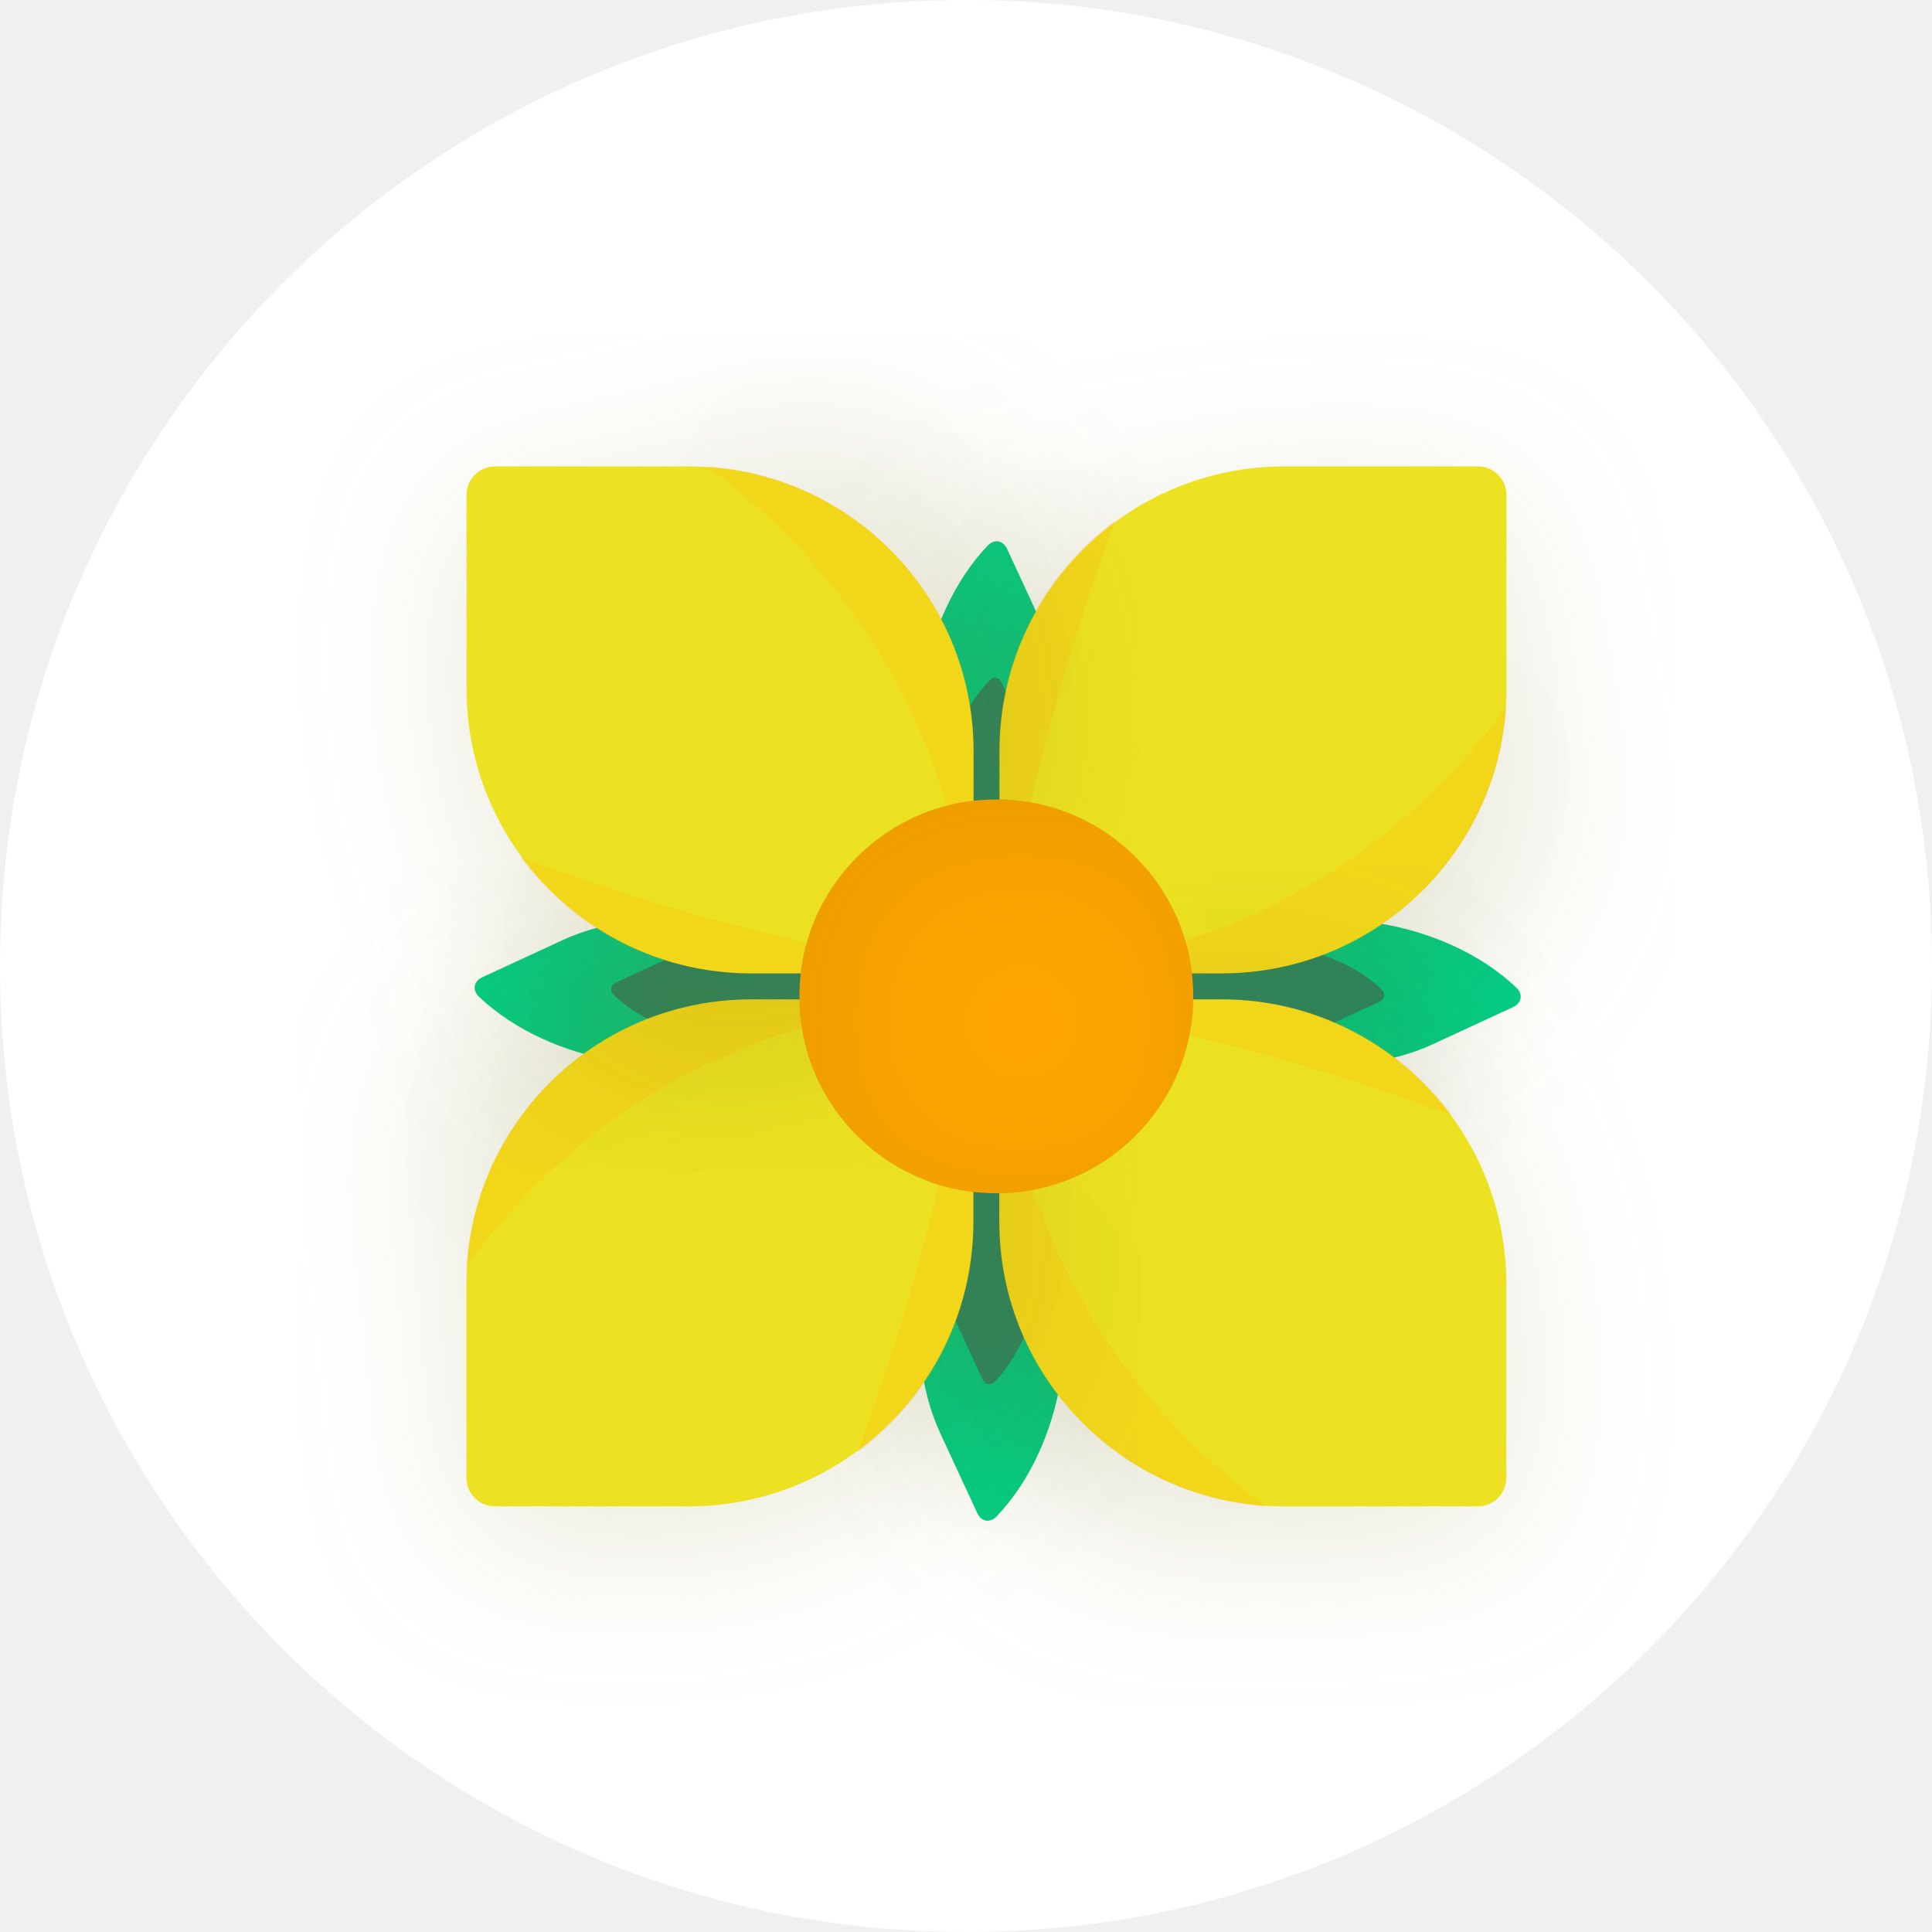
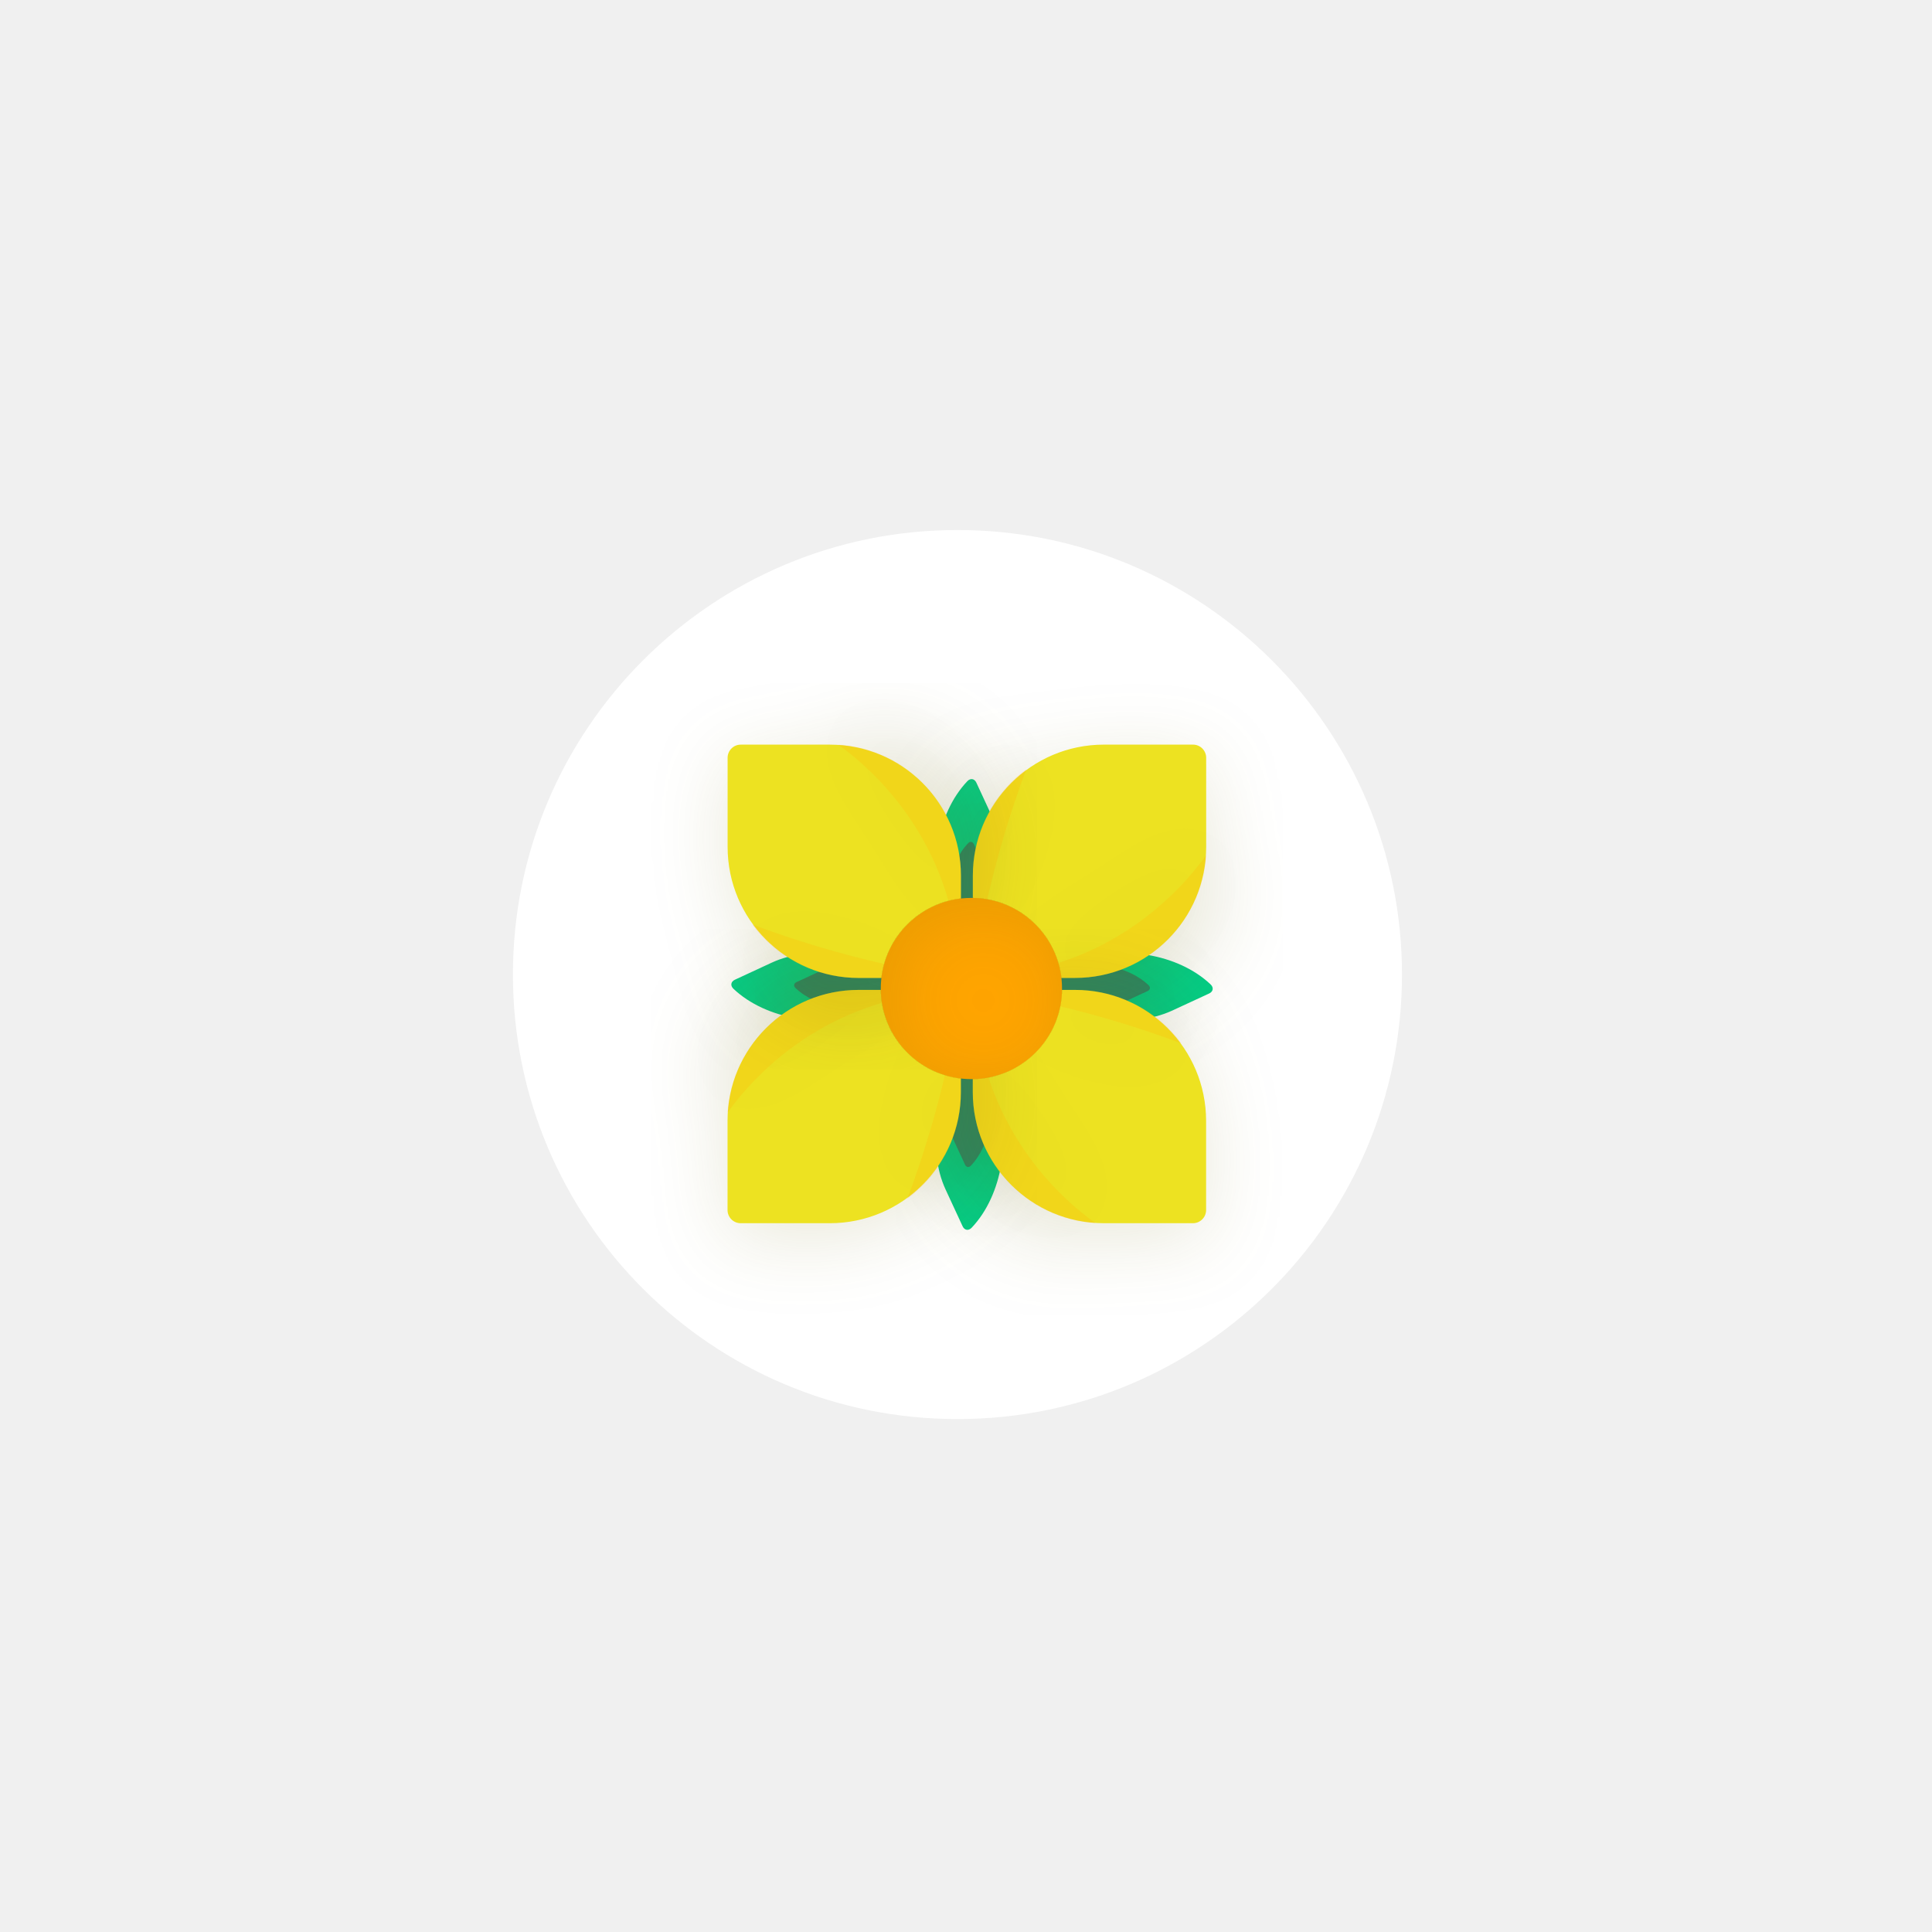
- <svg xmlns="http://www.w3.org/2000/svg" width="32" height="32" viewBox="0 0 32 32" fill="none">
-   <circle cx="16" cy="16" r="16" fill="white" />
-   <path d="M18.97 16.51C20.138 17.622 22.27 17.973 23.732 17.296L25.06 16.681C25.206 16.613 25.23 16.468 25.114 16.357V16.357C23.946 15.246 21.814 14.894 20.352 15.572L19.024 16.186C18.877 16.254 18.854 16.399 18.97 16.51V16.51Z" fill="#00CF88" />
+ <svg xmlns="http://www.w3.org/2000/svg" width="113" height="113" viewBox="0 0 113 113" fill="none">
+   <circle cx="56" cy="57" r="26" fill="white" />
+   <path d="M60.827 57.83C62.724 59.635 66.188 60.207 68.565 59.106L70.723 58.107C70.961 57.997 70.999 57.761 70.81 57.581V57.581C68.913 55.775 65.448 55.203 63.071 56.304L60.913 57.303C60.676 57.413 60.637 57.649 60.827 57.83V57.83Z" fill="#00CF88" />
  <g filter="url(#filter0_d)">
-     <path d="M18.898 16.483C19.655 17.203 21.036 17.431 21.984 16.992L22.845 16.594C22.939 16.55 22.955 16.456 22.879 16.384V16.384C22.123 15.664 20.741 15.436 19.793 15.875L18.933 16.273C18.838 16.317 18.823 16.411 18.898 16.483V16.483Z" fill="#268766" />
-   </g>
-   <path d="M16.51 15.183C17.621 14.015 17.973 11.883 17.296 10.421L16.681 9.093C16.613 8.946 16.468 8.922 16.357 9.039V9.039C15.246 10.207 14.894 12.339 15.571 13.801L16.186 15.129C16.254 15.276 16.399 15.3 16.51 15.183V15.183Z" fill="#00CF88" />
+     <path d="M60.709 57.785C61.939 58.956 64.184 59.326 65.724 58.613L67.123 57.965C67.277 57.894 67.302 57.741 67.179 57.624V57.624C65.95 56.454 63.704 56.084 62.164 56.797L60.766 57.444C60.612 57.516 60.587 57.669 60.709 57.785V57.785Z" fill="#268766" />
+   </g>
+   <path d="M56.828 55.672C58.634 53.775 59.206 50.31 58.105 47.933L57.106 45.776C56.996 45.538 56.76 45.499 56.58 45.689V45.689C54.774 47.586 54.202 51.05 55.303 53.427L56.302 55.585C56.412 55.823 56.648 55.862 56.828 55.672V55.672Z" fill="#00CF88" />
  <g filter="url(#filter1_d)">
-     <path d="M16.483 15.255C17.203 14.498 17.431 13.116 16.992 12.169L16.593 11.308C16.549 11.213 16.456 11.198 16.384 11.274V11.274C15.663 12.03 15.435 13.412 15.874 14.36L16.273 15.22C16.317 15.315 16.411 15.33 16.483 15.255V15.255Z" fill="#268766" />
-   </g>
-   <path d="M16.357 18.971C15.246 20.138 14.894 22.27 15.571 23.733L16.186 25.061C16.254 25.207 16.399 25.231 16.51 25.114V25.114C17.621 23.947 17.973 21.814 17.296 20.352L16.681 19.024C16.613 18.878 16.468 18.854 16.357 18.971V18.971Z" fill="#00CF88" />
+     <path d="M56.784 55.788C57.954 54.559 58.325 52.314 57.612 50.774L56.964 49.376C56.893 49.221 56.74 49.196 56.623 49.319V49.319C55.453 50.549 55.082 52.794 55.796 54.334L56.443 55.732C56.514 55.886 56.667 55.911 56.784 55.788V55.788Z" fill="#268766" />
+   </g>
+   <path d="M56.58 61.827C54.774 63.724 54.203 67.189 55.303 69.566L56.302 71.724C56.412 71.961 56.648 72 56.829 71.81V71.81C58.634 69.913 59.206 66.448 58.105 64.072L57.106 61.914C56.996 61.676 56.761 61.637 56.58 61.827V61.827Z" fill="#00CF88" />
  <g filter="url(#filter2_d)">
-     <path d="M16.384 18.898C15.664 19.655 15.436 21.036 15.875 21.984L16.273 22.845C16.317 22.939 16.411 22.955 16.483 22.879V22.879C17.203 22.123 17.431 20.741 16.992 19.793L16.594 18.933C16.55 18.838 16.456 18.823 16.384 18.898V18.898Z" fill="#268766" />
-   </g>
-   <path d="M14.079 16.357C12.912 15.246 10.779 14.894 9.317 15.572L7.989 16.186C7.843 16.254 7.819 16.399 7.935 16.51V16.51C9.103 17.622 11.235 17.973 12.698 17.296L14.026 16.681C14.172 16.613 14.196 16.468 14.079 16.357V16.357Z" fill="#00CF88" />
+     <path d="M56.624 61.709C55.454 62.939 55.084 65.184 55.797 66.724L56.444 68.123C56.516 68.277 56.668 68.302 56.785 68.179V68.179C57.956 66.95 58.326 64.704 57.613 63.164L56.965 61.766C56.894 61.612 56.741 61.587 56.624 61.709V61.709Z" fill="#268766" />
+   </g>
+   <path d="M52.878 57.58C50.981 55.774 47.516 55.203 45.14 56.303L42.982 57.303C42.744 57.413 42.705 57.648 42.895 57.829V57.829C44.792 59.635 48.257 60.206 50.633 59.106L52.791 58.106C53.029 57.996 53.068 57.761 52.878 57.58V57.58Z" fill="#00CF88" />
  <g filter="url(#filter3_d)">
-     <path d="M14.151 16.384C13.394 15.664 12.013 15.436 11.065 15.875L10.204 16.274C10.11 16.318 10.094 16.412 10.17 16.484V16.484C10.926 17.204 12.308 17.432 13.256 16.993L14.116 16.594C14.211 16.55 14.227 16.456 14.151 16.384V16.384Z" fill="#268766" />
+     <path d="M52.995 57.625C51.766 56.455 49.521 56.084 47.98 56.797L46.582 57.445C46.428 57.516 46.403 57.669 46.526 57.786V57.786C47.755 58.956 50 59.326 51.541 58.613L52.939 57.966C53.093 57.894 53.118 57.742 52.995 57.625V57.625Z" fill="#268766" />
  </g>
  <g filter="url(#filter4_d)">
-     <path d="M24.479 7.725C24.74 7.725 24.952 7.937 24.952 8.197V11.404C24.952 14.011 22.841 16.122 20.234 16.122H17.028C16.767 16.122 16.555 15.91 16.555 15.649V12.442C16.555 9.836 18.666 7.725 21.273 7.725H24.479V7.725Z" fill="#EDE221" />
+     <path d="M69.779 43.552C70.203 43.552 70.547 43.897 70.547 44.321V49.532C70.547 53.767 67.116 57.198 62.881 57.198H57.67C57.246 57.198 56.901 56.854 56.901 56.43V51.219C56.901 46.984 60.333 43.552 64.568 43.552H69.779V43.552Z" fill="#EDE221" />
    <g opacity="0.2" filter="url(#filter5_d)">
-       <path d="M20.242 16.122H17.035C16.962 16.122 16.891 16.105 16.831 16.076C21.479 15.864 24.047 12.972 24.952 11.706C24.794 14.171 22.748 16.122 20.242 16.122Z" fill="#FFA400" />
+       <path d="M62.894 57.198H57.682C57.563 57.198 57.448 57.171 57.351 57.123C64.903 56.778 69.076 52.079 70.547 50.022C70.291 54.027 66.965 57.198 62.894 57.198Z" fill="#FFA400" />
    </g>
    <g opacity="0.2" filter="url(#filter6_d)">
-       <path d="M16.609 15.847C16.573 15.779 16.552 15.703 16.552 15.624V12.418C16.552 11.159 17.046 10.015 17.848 9.17C18.041 8.966 18.25 8.781 18.476 8.616C18.019 9.833 17.019 12.741 16.609 15.847Z" fill="#FFA400" />
+       <path d="M56.989 56.752C56.932 56.642 56.896 56.518 56.896 56.39V51.179C56.896 49.134 57.7 47.275 59.003 45.901C59.316 45.57 59.657 45.27 60.023 45.001C59.281 46.979 57.656 51.704 56.989 56.752Z" fill="#FFA400" />
    </g>
  </g>
  <g filter="url(#filter7_d)">
-     <path d="M24.95 24.477C24.95 24.738 24.738 24.95 24.477 24.95H21.27C18.664 24.95 16.552 22.839 16.552 20.232V17.026C16.552 16.765 16.764 16.553 17.025 16.553H20.232C22.838 16.553 24.95 18.664 24.95 21.271V24.477Z" fill="#EDE221" />
+     <path d="M70.543 70.775C70.543 71.199 70.198 71.543 69.775 71.543H64.564C60.328 71.543 56.897 68.112 56.897 63.877V58.666C56.897 58.242 57.241 57.898 57.665 57.898H62.877C67.112 57.898 70.543 61.329 70.543 65.564V70.775Z" fill="#EDE221" />
    <g opacity="0.2" filter="url(#filter8_d)">
-       <path d="M16.552 20.24V17.033C16.552 16.959 16.568 16.889 16.598 16.829C16.81 21.476 19.701 24.044 20.968 24.949C18.503 24.794 16.552 22.745 16.552 20.24Z" fill="#FFA400" />
+       <path d="M56.896 63.889V58.678C56.896 58.559 56.923 58.444 56.971 58.347C57.316 65.898 62.015 70.072 64.073 71.542C60.067 71.29 56.896 67.961 56.896 63.889Z" fill="#FFA400" />
    </g>
    <g opacity="0.2" filter="url(#filter9_d)">
-       <path d="M16.826 16.609C16.894 16.574 16.97 16.552 17.049 16.552H20.256C21.514 16.552 22.658 17.047 23.503 17.849C23.707 18.041 23.892 18.251 24.058 18.476C22.84 18.017 19.932 17.017 16.826 16.609Z" fill="#FFA400" />
+       <path d="M57.342 57.99C57.453 57.932 57.576 57.897 57.704 57.897H62.915C64.96 57.897 66.819 58.701 68.193 60.004C68.524 60.317 68.824 60.657 69.094 61.024C67.115 60.277 62.39 58.652 57.342 57.99Z" fill="#FFA400" />
    </g>
  </g>
  <g filter="url(#filter10_d)">
-     <path d="M8.197 24.95C7.937 24.95 7.725 24.738 7.725 24.477L7.725 21.27C7.725 18.664 9.836 16.553 12.442 16.553L15.649 16.553C15.91 16.553 16.122 16.765 16.122 17.026L16.122 20.232C16.122 22.839 14.011 24.95 11.404 24.95L8.197 24.95V24.95Z" fill="#EDE221" />
+     <path d="M43.322 71.544C42.898 71.544 42.553 71.2 42.553 70.775L42.553 65.564C42.553 61.329 45.984 57.898 50.22 57.898L55.431 57.898C55.855 57.898 56.199 58.242 56.199 58.666L56.199 63.877C56.199 68.113 52.768 71.544 48.533 71.544L43.322 71.544V71.544Z" fill="#EDE221" />
    <g opacity="0.2" filter="url(#filter11_d)">
-       <path d="M12.435 16.553L15.641 16.553C15.715 16.553 15.785 16.569 15.845 16.599C11.198 16.811 8.63 19.703 7.725 20.969C7.883 18.504 9.929 16.553 12.435 16.553Z" fill="#FFA400" />
+       <path d="M50.206 57.899L55.417 57.899C55.536 57.899 55.651 57.925 55.748 57.974C48.197 58.318 44.023 63.017 42.553 65.075C42.809 61.07 46.134 57.899 50.206 57.899Z" fill="#FFA400" />
    </g>
    <g opacity="0.2" filter="url(#filter12_d)">
-       <path d="M16.068 16.827C16.103 16.895 16.125 16.971 16.125 17.05L16.125 20.257C16.125 21.515 15.63 22.66 14.829 23.505C14.636 23.709 14.427 23.893 14.201 24.059C14.658 22.842 15.658 19.934 16.068 16.827Z" fill="#FFA400" />
+       <path d="M56.111 58.345C56.168 58.455 56.203 58.579 56.203 58.707L56.203 63.918C56.203 65.963 55.4 67.822 54.097 69.195C53.783 69.526 53.443 69.827 53.077 70.096C53.819 68.118 55.444 63.392 56.111 58.345Z" fill="#FFA400" />
    </g>
  </g>
  <g filter="url(#filter13_d)">
-     <path d="M7.727 8.197C7.727 7.937 7.939 7.725 8.2 7.725L11.407 7.725C14.013 7.725 16.125 9.836 16.125 12.442L16.125 15.649C16.125 15.91 15.913 16.122 15.652 16.122L12.445 16.122C9.839 16.122 7.727 14.011 7.727 11.404L7.727 8.197Z" fill="#EDE221" />
+     <path d="M42.557 44.321C42.557 43.897 42.901 43.553 43.325 43.553L48.536 43.553C52.771 43.553 56.203 46.984 56.203 51.219L56.203 56.43C56.203 56.854 55.858 57.199 55.434 57.199L50.223 57.199C45.988 57.199 42.557 53.767 42.557 49.532L42.557 44.321Z" fill="#EDE221" />
    <g opacity="0.2" filter="url(#filter14_d)">
-       <path d="M16.125 12.435L16.125 15.642C16.125 15.715 16.109 15.786 16.079 15.846C15.867 11.198 12.975 8.63 11.709 7.725C14.174 7.88 16.125 9.929 16.125 12.435Z" fill="#FFA400" />
+       <path d="M56.203 51.207L56.203 56.418C56.203 56.537 56.177 56.652 56.128 56.749C55.784 49.197 51.085 45.024 49.027 43.553C53.032 43.805 56.203 47.135 56.203 51.207Z" fill="#FFA400" />
    </g>
    <g opacity="0.2" filter="url(#filter15_d)">
-       <path d="M15.851 16.066C15.783 16.101 15.707 16.123 15.628 16.123L12.421 16.123C11.163 16.123 10.019 15.628 9.173 14.826C8.97 14.633 8.785 14.424 8.619 14.198C9.837 14.658 12.744 15.658 15.851 16.066Z" fill="#FFA400" />
+       <path d="M55.757 57.106C55.647 57.164 55.523 57.199 55.395 57.199L50.184 57.199C48.139 57.199 46.28 56.395 44.907 55.093C44.576 54.779 44.275 54.439 44.006 54.073C45.984 54.819 50.71 56.444 55.757 57.106Z" fill="#FFA400" />
    </g>
  </g>
  <g filter="url(#filter16_i)">
-     <path d="M16.503 19.764C18.304 19.764 19.764 18.304 19.764 16.503C19.764 14.702 18.304 13.242 16.503 13.242C14.701 13.242 13.241 14.702 13.241 16.503C13.241 18.304 14.701 19.764 16.503 19.764Z" fill="#FFA400" />
+     <path d="M56.816 63.116C59.743 63.116 62.116 60.744 62.116 57.817C62.116 54.89 59.743 52.518 56.816 52.518C53.89 52.518 51.517 54.89 51.517 57.817C51.517 60.744 53.89 63.116 56.816 63.116Z" fill="#FFA400" />
  </g>
  <defs>
-     <filter id="filter0_d" x="16.663" y="13.464" width="9.546" height="7.033" filterUnits="userSpaceOnUse" color-interpolation-filters="sRGB">
-       <feFlood flood-opacity="0" result="BackgroundImageFix" />
-       <feColorMatrix in="SourceAlpha" type="matrix" values="0 0 0 0 0 0 0 0 0 0 0 0 0 0 0 0 0 0 127 0" />
-       <feOffset dx="0.547" dy="0.547" />
-       <feGaussianBlur stdDeviation="1.367" />
-       <feColorMatrix type="matrix" values="0 0 0 0 0 0 0 0 0 0 0 0 0 0 0 0 0 0 0.15 0" />
-       <feBlend mode="normal" in2="BackgroundImageFix" result="effect1_dropShadow" />
-       <feBlend mode="normal" in="SourceGraphic" in2="effect1_dropShadow" result="shape" />
-     </filter>
-     <filter id="filter1_d" x="13.463" y="9.038" width="7.033" height="9.546" filterUnits="userSpaceOnUse" color-interpolation-filters="sRGB">
-       <feFlood flood-opacity="0" result="BackgroundImageFix" />
-       <feColorMatrix in="SourceAlpha" type="matrix" values="0 0 0 0 0 0 0 0 0 0 0 0 0 0 0 0 0 0 127 0" />
-       <feOffset dx="0.547" dy="0.547" />
-       <feGaussianBlur stdDeviation="1.367" />
-       <feColorMatrix type="matrix" values="0 0 0 0 0 0 0 0 0 0 0 0 0 0 0 0 0 0 0.15 0" />
-       <feBlend mode="normal" in2="BackgroundImageFix" result="effect1_dropShadow" />
-       <feBlend mode="normal" in="SourceGraphic" in2="effect1_dropShadow" result="shape" />
-     </filter>
-     <filter id="filter2_d" x="13.464" y="16.663" width="7.033" height="9.546" filterUnits="userSpaceOnUse" color-interpolation-filters="sRGB">
-       <feFlood flood-opacity="0" result="BackgroundImageFix" />
-       <feColorMatrix in="SourceAlpha" type="matrix" values="0 0 0 0 0 0 0 0 0 0 0 0 0 0 0 0 0 0 127 0" />
-       <feOffset dx="0.547" dy="0.547" />
-       <feGaussianBlur stdDeviation="1.367" />
-       <feColorMatrix type="matrix" values="0 0 0 0 0 0 0 0 0 0 0 0 0 0 0 0 0 0 0.15 0" />
-       <feBlend mode="normal" in2="BackgroundImageFix" result="effect1_dropShadow" />
-       <feBlend mode="normal" in="SourceGraphic" in2="effect1_dropShadow" result="shape" />
-     </filter>
-     <filter id="filter3_d" x="7.934" y="13.464" width="9.546" height="7.033" filterUnits="userSpaceOnUse" color-interpolation-filters="sRGB">
-       <feFlood flood-opacity="0" result="BackgroundImageFix" />
-       <feColorMatrix in="SourceAlpha" type="matrix" values="0 0 0 0 0 0 0 0 0 0 0 0 0 0 0 0 0 0 127 0" />
-       <feOffset dx="0.547" dy="0.547" />
-       <feGaussianBlur stdDeviation="1.367" />
-       <feColorMatrix type="matrix" values="0 0 0 0 0 0 0 0 0 0 0 0 0 0 0 0 0 0 0.15 0" />
-       <feBlend mode="normal" in2="BackgroundImageFix" result="effect1_dropShadow" />
-       <feBlend mode="normal" in="SourceGraphic" in2="effect1_dropShadow" result="shape" />
-     </filter>
-     <filter id="filter4_d" x="13.817" y="5.537" width="13.87" height="13.866" filterUnits="userSpaceOnUse" color-interpolation-filters="sRGB">
-       <feFlood flood-opacity="0" result="BackgroundImageFix" />
-       <feColorMatrix in="SourceAlpha" type="matrix" values="0 0 0 0 0 0 0 0 0 0 0 0 0 0 0 0 0 0 127 0" />
-       <feOffset dy="0.547" />
-       <feGaussianBlur stdDeviation="1.367" />
-       <feColorMatrix type="matrix" values="0 0 0 0 0.458 0 0 0 0 0.436 0 0 0 0 0.05 0 0 0 0.15 0" />
-       <feBlend mode="normal" in2="BackgroundImageFix" result="effect1_dropShadow" />
-       <feBlend mode="normal" in="SourceGraphic" in2="effect1_dropShadow" result="shape" />
-     </filter>
-     <filter id="filter5_d" x="14.097" y="8.424" width="13.589" height="9.885" filterUnits="userSpaceOnUse" color-interpolation-filters="sRGB">
-       <feFlood flood-opacity="0" result="BackgroundImageFix" />
-       <feColorMatrix in="SourceAlpha" type="matrix" values="0 0 0 0 0 0 0 0 0 0 0 0 0 0 0 0 0 0 127 0" />
-       <feOffset dy="-0.547" />
-       <feGaussianBlur stdDeviation="1.367" />
-       <feColorMatrix type="matrix" values="0 0 0 0 0 0 0 0 0 0 0 0 0 0 0 0 0 0 0.15 0" />
-       <feBlend mode="normal" in2="BackgroundImageFix" result="effect1_dropShadow" />
-       <feBlend mode="normal" in="SourceGraphic" in2="effect1_dropShadow" result="shape" />
-     </filter>
-     <filter id="filter6_d" x="13.817" y="5.334" width="7.393" height="12.7" filterUnits="userSpaceOnUse" color-interpolation-filters="sRGB">
-       <feFlood flood-opacity="0" result="BackgroundImageFix" />
-       <feColorMatrix in="SourceAlpha" type="matrix" values="0 0 0 0 0 0 0 0 0 0 0 0 0 0 0 0 0 0 127 0" />
-       <feOffset dy="-0.547" />
-       <feGaussianBlur stdDeviation="1.367" />
-       <feColorMatrix type="matrix" values="0 0 0 0 0 0 0 0 0 0 0 0 0 0 0 0 0 0 0.15 0" />
-       <feBlend mode="normal" in2="BackgroundImageFix" result="effect1_dropShadow" />
-       <feBlend mode="normal" in="SourceGraphic" in2="effect1_dropShadow" result="shape" />
-     </filter>
-     <filter id="filter7_d" x="13.817" y="14.365" width="13.867" height="13.867" filterUnits="userSpaceOnUse" color-interpolation-filters="sRGB">
-       <feFlood flood-opacity="0" result="BackgroundImageFix" />
-       <feColorMatrix in="SourceAlpha" type="matrix" values="0 0 0 0 0 0 0 0 0 0 0 0 0 0 0 0 0 0 127 0" />
-       <feOffset dy="0.547" />
-       <feGaussianBlur stdDeviation="1.367" />
-       <feColorMatrix type="matrix" values="0 0 0 0 0.458 0 0 0 0 0.436 0 0 0 0 0.05 0 0 0 0.15 0" />
-       <feBlend mode="normal" in2="BackgroundImageFix" result="effect1_dropShadow" />
-       <feBlend mode="normal" in="SourceGraphic" in2="effect1_dropShadow" result="shape" />
-     </filter>
-     <filter id="filter8_d" x="13.817" y="13.548" width="9.885" height="13.589" filterUnits="userSpaceOnUse" color-interpolation-filters="sRGB">
-       <feFlood flood-opacity="0" result="BackgroundImageFix" />
-       <feColorMatrix in="SourceAlpha" type="matrix" values="0 0 0 0 0 0 0 0 0 0 0 0 0 0 0 0 0 0 127 0" />
-       <feOffset dy="-0.547" />
-       <feGaussianBlur stdDeviation="1.367" />
-       <feColorMatrix type="matrix" values="0 0 0 0 0 0 0 0 0 0 0 0 0 0 0 0 0 0 0.15 0" />
-       <feBlend mode="normal" in2="BackgroundImageFix" result="effect1_dropShadow" />
-       <feBlend mode="normal" in="SourceGraphic" in2="effect1_dropShadow" result="shape" />
-     </filter>
-     <filter id="filter9_d" x="14.091" y="14.365" width="12.7" height="7.393" filterUnits="userSpaceOnUse" color-interpolation-filters="sRGB">
-       <feFlood flood-opacity="0" result="BackgroundImageFix" />
-       <feColorMatrix in="SourceAlpha" type="matrix" values="0 0 0 0 0 0 0 0 0 0 0 0 0 0 0 0 0 0 127 0" />
-       <feOffset dy="0.547" />
-       <feGaussianBlur stdDeviation="1.367" />
-       <feColorMatrix type="matrix" values="0 0 0 0 0 0 0 0 0 0 0 0 0 0 0 0 0 0 0.15 0" />
-       <feBlend mode="normal" in2="BackgroundImageFix" result="effect1_dropShadow" />
-       <feBlend mode="normal" in="SourceGraphic" in2="effect1_dropShadow" result="shape" />
-     </filter>
-     <filter id="filter10_d" x="4.99" y="14.365" width="13.87" height="13.866" filterUnits="userSpaceOnUse" color-interpolation-filters="sRGB">
-       <feFlood flood-opacity="0" result="BackgroundImageFix" />
-       <feColorMatrix in="SourceAlpha" type="matrix" values="0 0 0 0 0 0 0 0 0 0 0 0 0 0 0 0 0 0 127 0" />
-       <feOffset dy="0.547" />
-       <feGaussianBlur stdDeviation="1.367" />
-       <feColorMatrix type="matrix" values="0 0 0 0 0.458 0 0 0 0 0.436 0 0 0 0 0.05 0 0 0 0.15 0" />
-       <feBlend mode="normal" in2="BackgroundImageFix" result="effect1_dropShadow" />
-       <feBlend mode="normal" in="SourceGraphic" in2="effect1_dropShadow" result="shape" />
-     </filter>
-     <filter id="filter11_d" x="4.99" y="13.272" width="13.589" height="9.885" filterUnits="userSpaceOnUse" color-interpolation-filters="sRGB">
-       <feFlood flood-opacity="0" result="BackgroundImageFix" />
-       <feColorMatrix in="SourceAlpha" type="matrix" values="0 0 0 0 0 0 0 0 0 0 0 0 0 0 0 0 0 0 127 0" />
-       <feOffset dy="-0.547" />
-       <feGaussianBlur stdDeviation="1.367" />
-       <feColorMatrix type="matrix" values="0 0 0 0 0 0 0 0 0 0 0 0 0 0 0 0 0 0 0.15 0" />
-       <feBlend mode="normal" in2="BackgroundImageFix" result="effect1_dropShadow" />
-       <feBlend mode="normal" in="SourceGraphic" in2="effect1_dropShadow" result="shape" />
-     </filter>
-     <filter id="filter12_d" x="11.467" y="13.546" width="7.393" height="12.7" filterUnits="userSpaceOnUse" color-interpolation-filters="sRGB">
-       <feFlood flood-opacity="0" result="BackgroundImageFix" />
-       <feColorMatrix in="SourceAlpha" type="matrix" values="0 0 0 0 0 0 0 0 0 0 0 0 0 0 0 0 0 0 127 0" />
-       <feOffset dy="-0.547" />
-       <feGaussianBlur stdDeviation="1.367" />
-       <feColorMatrix type="matrix" values="0 0 0 0 0 0 0 0 0 0 0 0 0 0 0 0 0 0 0.15 0" />
-       <feBlend mode="normal" in2="BackgroundImageFix" result="effect1_dropShadow" />
-       <feBlend mode="normal" in="SourceGraphic" in2="effect1_dropShadow" result="shape" />
-     </filter>
-     <filter id="filter13_d" x="4.993" y="5.537" width="13.867" height="13.867" filterUnits="userSpaceOnUse" color-interpolation-filters="sRGB">
-       <feFlood flood-opacity="0" result="BackgroundImageFix" />
-       <feColorMatrix in="SourceAlpha" type="matrix" values="0 0 0 0 0 0 0 0 0 0 0 0 0 0 0 0 0 0 127 0" />
-       <feOffset dy="0.547" />
-       <feGaussianBlur stdDeviation="1.367" />
-       <feColorMatrix type="matrix" values="0 0 0 0 0.458 0 0 0 0 0.436 0 0 0 0 0.05 0 0 0 0.15 0" />
-       <feBlend mode="normal" in2="BackgroundImageFix" result="effect1_dropShadow" />
-       <feBlend mode="normal" in="SourceGraphic" in2="effect1_dropShadow" result="shape" />
-     </filter>
-     <filter id="filter14_d" x="8.975" y="4.444" width="9.885" height="13.589" filterUnits="userSpaceOnUse" color-interpolation-filters="sRGB">
-       <feFlood flood-opacity="0" result="BackgroundImageFix" />
-       <feColorMatrix in="SourceAlpha" type="matrix" values="0 0 0 0 0 0 0 0 0 0 0 0 0 0 0 0 0 0 127 0" />
-       <feOffset dy="-0.547" />
-       <feGaussianBlur stdDeviation="1.367" />
-       <feColorMatrix type="matrix" values="0 0 0 0 0 0 0 0 0 0 0 0 0 0 0 0 0 0 0.15 0" />
-       <feBlend mode="normal" in2="BackgroundImageFix" result="effect1_dropShadow" />
-       <feBlend mode="normal" in="SourceGraphic" in2="effect1_dropShadow" result="shape" />
-     </filter>
-     <filter id="filter15_d" x="5.885" y="12.011" width="12.7" height="7.393" filterUnits="userSpaceOnUse" color-interpolation-filters="sRGB">
-       <feFlood flood-opacity="0" result="BackgroundImageFix" />
-       <feColorMatrix in="SourceAlpha" type="matrix" values="0 0 0 0 0 0 0 0 0 0 0 0 0 0 0 0 0 0 127 0" />
-       <feOffset dy="0.547" />
-       <feGaussianBlur stdDeviation="1.367" />
-       <feColorMatrix type="matrix" values="0 0 0 0 0 0 0 0 0 0 0 0 0 0 0 0 0 0 0.15 0" />
-       <feBlend mode="normal" in2="BackgroundImageFix" result="effect1_dropShadow" />
-       <feBlend mode="normal" in="SourceGraphic" in2="effect1_dropShadow" result="shape" />
-     </filter>
-     <filter id="filter16_i" x="13.241" y="13.242" width="6.947" height="6.947" filterUnits="userSpaceOnUse" color-interpolation-filters="sRGB">
+     <filter id="filter0_d" x="57.077" y="52.879" width="15.512" height="11.429" filterUnits="userSpaceOnUse" color-interpolation-filters="sRGB">
+       <feFlood flood-opacity="0" result="BackgroundImageFix" />
+       <feColorMatrix in="SourceAlpha" type="matrix" values="0 0 0 0 0 0 0 0 0 0 0 0 0 0 0 0 0 0 127 0" />
+       <feOffset dx="0.889" dy="0.889" />
+       <feGaussianBlur stdDeviation="2.222" />
+       <feColorMatrix type="matrix" values="0 0 0 0 0 0 0 0 0 0 0 0 0 0 0 0 0 0 0.15 0" />
+       <feBlend mode="normal" in2="BackgroundImageFix" result="effect1_dropShadow" />
+       <feBlend mode="normal" in="SourceGraphic" in2="effect1_dropShadow" result="shape" />
+     </filter>
+     <filter id="filter1_d" x="51.878" y="45.686" width="11.429" height="15.512" filterUnits="userSpaceOnUse" color-interpolation-filters="sRGB">
+       <feFlood flood-opacity="0" result="BackgroundImageFix" />
+       <feColorMatrix in="SourceAlpha" type="matrix" values="0 0 0 0 0 0 0 0 0 0 0 0 0 0 0 0 0 0 127 0" />
+       <feOffset dx="0.889" dy="0.889" />
+       <feGaussianBlur stdDeviation="2.222" />
+       <feColorMatrix type="matrix" values="0 0 0 0 0 0 0 0 0 0 0 0 0 0 0 0 0 0 0.15 0" />
+       <feBlend mode="normal" in2="BackgroundImageFix" result="effect1_dropShadow" />
+       <feBlend mode="normal" in="SourceGraphic" in2="effect1_dropShadow" result="shape" />
+     </filter>
+     <filter id="filter2_d" x="51.879" y="58.077" width="11.429" height="15.512" filterUnits="userSpaceOnUse" color-interpolation-filters="sRGB">
+       <feFlood flood-opacity="0" result="BackgroundImageFix" />
+       <feColorMatrix in="SourceAlpha" type="matrix" values="0 0 0 0 0 0 0 0 0 0 0 0 0 0 0 0 0 0 127 0" />
+       <feOffset dx="0.889" dy="0.889" />
+       <feGaussianBlur stdDeviation="2.222" />
+       <feColorMatrix type="matrix" values="0 0 0 0 0 0 0 0 0 0 0 0 0 0 0 0 0 0 0.15 0" />
+       <feBlend mode="normal" in2="BackgroundImageFix" result="effect1_dropShadow" />
+       <feBlend mode="normal" in="SourceGraphic" in2="effect1_dropShadow" result="shape" />
+     </filter>
+     <filter id="filter3_d" x="42.893" y="52.88" width="15.512" height="11.429" filterUnits="userSpaceOnUse" color-interpolation-filters="sRGB">
+       <feFlood flood-opacity="0" result="BackgroundImageFix" />
+       <feColorMatrix in="SourceAlpha" type="matrix" values="0 0 0 0 0 0 0 0 0 0 0 0 0 0 0 0 0 0 127 0" />
+       <feOffset dx="0.889" dy="0.889" />
+       <feGaussianBlur stdDeviation="2.222" />
+       <feColorMatrix type="matrix" values="0 0 0 0 0 0 0 0 0 0 0 0 0 0 0 0 0 0 0.15 0" />
+       <feBlend mode="normal" in2="BackgroundImageFix" result="effect1_dropShadow" />
+       <feBlend mode="normal" in="SourceGraphic" in2="effect1_dropShadow" result="shape" />
+     </filter>
+     <filter id="filter4_d" x="52.453" y="39.998" width="22.538" height="22.533" filterUnits="userSpaceOnUse" color-interpolation-filters="sRGB">
+       <feFlood flood-opacity="0" result="BackgroundImageFix" />
+       <feColorMatrix in="SourceAlpha" type="matrix" values="0 0 0 0 0 0 0 0 0 0 0 0 0 0 0 0 0 0 127 0" />
+       <feOffset dy="0.889" />
+       <feGaussianBlur stdDeviation="2.222" />
+       <feColorMatrix type="matrix" values="0 0 0 0 0.458 0 0 0 0 0.436 0 0 0 0 0.05 0 0 0 0.15 0" />
+       <feBlend mode="normal" in2="BackgroundImageFix" result="effect1_dropShadow" />
+       <feBlend mode="normal" in="SourceGraphic" in2="effect1_dropShadow" result="shape" />
+     </filter>
+     <filter id="filter5_d" x="52.908" y="44.689" width="22.082" height="16.063" filterUnits="userSpaceOnUse" color-interpolation-filters="sRGB">
+       <feFlood flood-opacity="0" result="BackgroundImageFix" />
+       <feColorMatrix in="SourceAlpha" type="matrix" values="0 0 0 0 0 0 0 0 0 0 0 0 0 0 0 0 0 0 127 0" />
+       <feOffset dy="-0.889" />
+       <feGaussianBlur stdDeviation="2.222" />
+       <feColorMatrix type="matrix" values="0 0 0 0 0 0 0 0 0 0 0 0 0 0 0 0 0 0 0.15 0" />
+       <feBlend mode="normal" in2="BackgroundImageFix" result="effect1_dropShadow" />
+       <feBlend mode="normal" in="SourceGraphic" in2="effect1_dropShadow" result="shape" />
+     </filter>
+     <filter id="filter6_d" x="52.453" y="39.668" width="12.014" height="20.638" filterUnits="userSpaceOnUse" color-interpolation-filters="sRGB">
+       <feFlood flood-opacity="0" result="BackgroundImageFix" />
+       <feColorMatrix in="SourceAlpha" type="matrix" values="0 0 0 0 0 0 0 0 0 0 0 0 0 0 0 0 0 0 127 0" />
+       <feOffset dy="-0.889" />
+       <feGaussianBlur stdDeviation="2.222" />
+       <feColorMatrix type="matrix" values="0 0 0 0 0 0 0 0 0 0 0 0 0 0 0 0 0 0 0.15 0" />
+       <feBlend mode="normal" in2="BackgroundImageFix" result="effect1_dropShadow" />
+       <feBlend mode="normal" in="SourceGraphic" in2="effect1_dropShadow" result="shape" />
+     </filter>
+     <filter id="filter7_d" x="52.453" y="54.342" width="22.534" height="22.533" filterUnits="userSpaceOnUse" color-interpolation-filters="sRGB">
+       <feFlood flood-opacity="0" result="BackgroundImageFix" />
+       <feColorMatrix in="SourceAlpha" type="matrix" values="0 0 0 0 0 0 0 0 0 0 0 0 0 0 0 0 0 0 127 0" />
+       <feOffset dy="0.889" />
+       <feGaussianBlur stdDeviation="2.222" />
+       <feColorMatrix type="matrix" values="0 0 0 0 0.458 0 0 0 0 0.436 0 0 0 0 0.05 0 0 0 0.15 0" />
+       <feBlend mode="normal" in2="BackgroundImageFix" result="effect1_dropShadow" />
+       <feBlend mode="normal" in="SourceGraphic" in2="effect1_dropShadow" result="shape" />
+     </filter>
+     <filter id="filter8_d" x="52.453" y="53.014" width="16.063" height="22.082" filterUnits="userSpaceOnUse" color-interpolation-filters="sRGB">
+       <feFlood flood-opacity="0" result="BackgroundImageFix" />
+       <feColorMatrix in="SourceAlpha" type="matrix" values="0 0 0 0 0 0 0 0 0 0 0 0 0 0 0 0 0 0 127 0" />
+       <feOffset dy="-0.889" />
+       <feGaussianBlur stdDeviation="2.222" />
+       <feColorMatrix type="matrix" values="0 0 0 0 0 0 0 0 0 0 0 0 0 0 0 0 0 0 0.15 0" />
+       <feBlend mode="normal" in2="BackgroundImageFix" result="effect1_dropShadow" />
+       <feBlend mode="normal" in="SourceGraphic" in2="effect1_dropShadow" result="shape" />
+     </filter>
+     <filter id="filter9_d" x="52.899" y="54.342" width="20.638" height="12.014" filterUnits="userSpaceOnUse" color-interpolation-filters="sRGB">
+       <feFlood flood-opacity="0" result="BackgroundImageFix" />
+       <feColorMatrix in="SourceAlpha" type="matrix" values="0 0 0 0 0 0 0 0 0 0 0 0 0 0 0 0 0 0 127 0" />
+       <feOffset dy="0.889" />
+       <feGaussianBlur stdDeviation="2.222" />
+       <feColorMatrix type="matrix" values="0 0 0 0 0 0 0 0 0 0 0 0 0 0 0 0 0 0 0.15 0" />
+       <feBlend mode="normal" in2="BackgroundImageFix" result="effect1_dropShadow" />
+       <feBlend mode="normal" in="SourceGraphic" in2="effect1_dropShadow" result="shape" />
+     </filter>
+     <filter id="filter10_d" x="38.109" y="54.343" width="22.537" height="22.533" filterUnits="userSpaceOnUse" color-interpolation-filters="sRGB">
+       <feFlood flood-opacity="0" result="BackgroundImageFix" />
+       <feColorMatrix in="SourceAlpha" type="matrix" values="0 0 0 0 0 0 0 0 0 0 0 0 0 0 0 0 0 0 127 0" />
+       <feOffset dy="0.889" />
+       <feGaussianBlur stdDeviation="2.222" />
+       <feColorMatrix type="matrix" values="0 0 0 0 0.458 0 0 0 0 0.436 0 0 0 0 0.05 0 0 0 0.15 0" />
+       <feBlend mode="normal" in2="BackgroundImageFix" result="effect1_dropShadow" />
+       <feBlend mode="normal" in="SourceGraphic" in2="effect1_dropShadow" result="shape" />
+     </filter>
+     <filter id="filter11_d" x="38.109" y="52.567" width="22.082" height="16.063" filterUnits="userSpaceOnUse" color-interpolation-filters="sRGB">
+       <feFlood flood-opacity="0" result="BackgroundImageFix" />
+       <feColorMatrix in="SourceAlpha" type="matrix" values="0 0 0 0 0 0 0 0 0 0 0 0 0 0 0 0 0 0 127 0" />
+       <feOffset dy="-0.889" />
+       <feGaussianBlur stdDeviation="2.222" />
+       <feColorMatrix type="matrix" values="0 0 0 0 0 0 0 0 0 0 0 0 0 0 0 0 0 0 0.15 0" />
+       <feBlend mode="normal" in2="BackgroundImageFix" result="effect1_dropShadow" />
+       <feBlend mode="normal" in="SourceGraphic" in2="effect1_dropShadow" result="shape" />
+     </filter>
+     <filter id="filter12_d" x="48.633" y="53.013" width="12.014" height="20.638" filterUnits="userSpaceOnUse" color-interpolation-filters="sRGB">
+       <feFlood flood-opacity="0" result="BackgroundImageFix" />
+       <feColorMatrix in="SourceAlpha" type="matrix" values="0 0 0 0 0 0 0 0 0 0 0 0 0 0 0 0 0 0 127 0" />
+       <feOffset dy="-0.889" />
+       <feGaussianBlur stdDeviation="2.222" />
+       <feColorMatrix type="matrix" values="0 0 0 0 0 0 0 0 0 0 0 0 0 0 0 0 0 0 0.15 0" />
+       <feBlend mode="normal" in2="BackgroundImageFix" result="effect1_dropShadow" />
+       <feBlend mode="normal" in="SourceGraphic" in2="effect1_dropShadow" result="shape" />
+     </filter>
+     <filter id="filter13_d" x="38.113" y="39.998" width="22.533" height="22.534" filterUnits="userSpaceOnUse" color-interpolation-filters="sRGB">
+       <feFlood flood-opacity="0" result="BackgroundImageFix" />
+       <feColorMatrix in="SourceAlpha" type="matrix" values="0 0 0 0 0 0 0 0 0 0 0 0 0 0 0 0 0 0 127 0" />
+       <feOffset dy="0.889" />
+       <feGaussianBlur stdDeviation="2.222" />
+       <feColorMatrix type="matrix" values="0 0 0 0 0.458 0 0 0 0 0.436 0 0 0 0 0.05 0 0 0 0.15 0" />
+       <feBlend mode="normal" in2="BackgroundImageFix" result="effect1_dropShadow" />
+       <feBlend mode="normal" in="SourceGraphic" in2="effect1_dropShadow" result="shape" />
+     </filter>
+     <filter id="filter14_d" x="44.584" y="38.222" width="16.063" height="22.082" filterUnits="userSpaceOnUse" color-interpolation-filters="sRGB">
+       <feFlood flood-opacity="0" result="BackgroundImageFix" />
+       <feColorMatrix in="SourceAlpha" type="matrix" values="0 0 0 0 0 0 0 0 0 0 0 0 0 0 0 0 0 0 127 0" />
+       <feOffset dy="-0.889" />
+       <feGaussianBlur stdDeviation="2.222" />
+       <feColorMatrix type="matrix" values="0 0 0 0 0 0 0 0 0 0 0 0 0 0 0 0 0 0 0.15 0" />
+       <feBlend mode="normal" in2="BackgroundImageFix" result="effect1_dropShadow" />
+       <feBlend mode="normal" in="SourceGraphic" in2="effect1_dropShadow" result="shape" />
+     </filter>
+     <filter id="filter15_d" x="39.562" y="50.518" width="20.638" height="12.014" filterUnits="userSpaceOnUse" color-interpolation-filters="sRGB">
+       <feFlood flood-opacity="0" result="BackgroundImageFix" />
+       <feColorMatrix in="SourceAlpha" type="matrix" values="0 0 0 0 0 0 0 0 0 0 0 0 0 0 0 0 0 0 127 0" />
+       <feOffset dy="0.889" />
+       <feGaussianBlur stdDeviation="2.222" />
+       <feColorMatrix type="matrix" values="0 0 0 0 0 0 0 0 0 0 0 0 0 0 0 0 0 0 0.15 0" />
+       <feBlend mode="normal" in2="BackgroundImageFix" result="effect1_dropShadow" />
+       <feBlend mode="normal" in="SourceGraphic" in2="effect1_dropShadow" result="shape" />
+     </filter>
+     <filter id="filter16_i" x="51.517" y="52.518" width="11.288" height="11.288" filterUnits="userSpaceOnUse" color-interpolation-filters="sRGB">
      <feFlood flood-opacity="0" result="BackgroundImageFix" />
      <feBlend mode="normal" in="SourceGraphic" in2="BackgroundImageFix" result="shape" />
      <feColorMatrix in="SourceAlpha" type="matrix" values="0 0 0 0 0 0 0 0 0 0 0 0 0 0 0 0 0 0 127 0" result="hardAlpha" />
-       <feOffset dx="0.424" dy="0.424" />
-       <feGaussianBlur stdDeviation="1.326" />
+       <feOffset dx="0.69" dy="0.69" />
+       <feGaussianBlur stdDeviation="2.155" />
      <feComposite in2="hardAlpha" operator="arithmetic" k2="-1" k3="1" />
      <feColorMatrix type="matrix" values="0 0 0 0 0.459 0 0 0 0 0.435 0 0 0 0 0.051 0 0 0 0.15 0" />
      <feBlend mode="normal" in2="shape" result="effect1_innerShadow" />
    </filter>
  </defs>
</svg>
